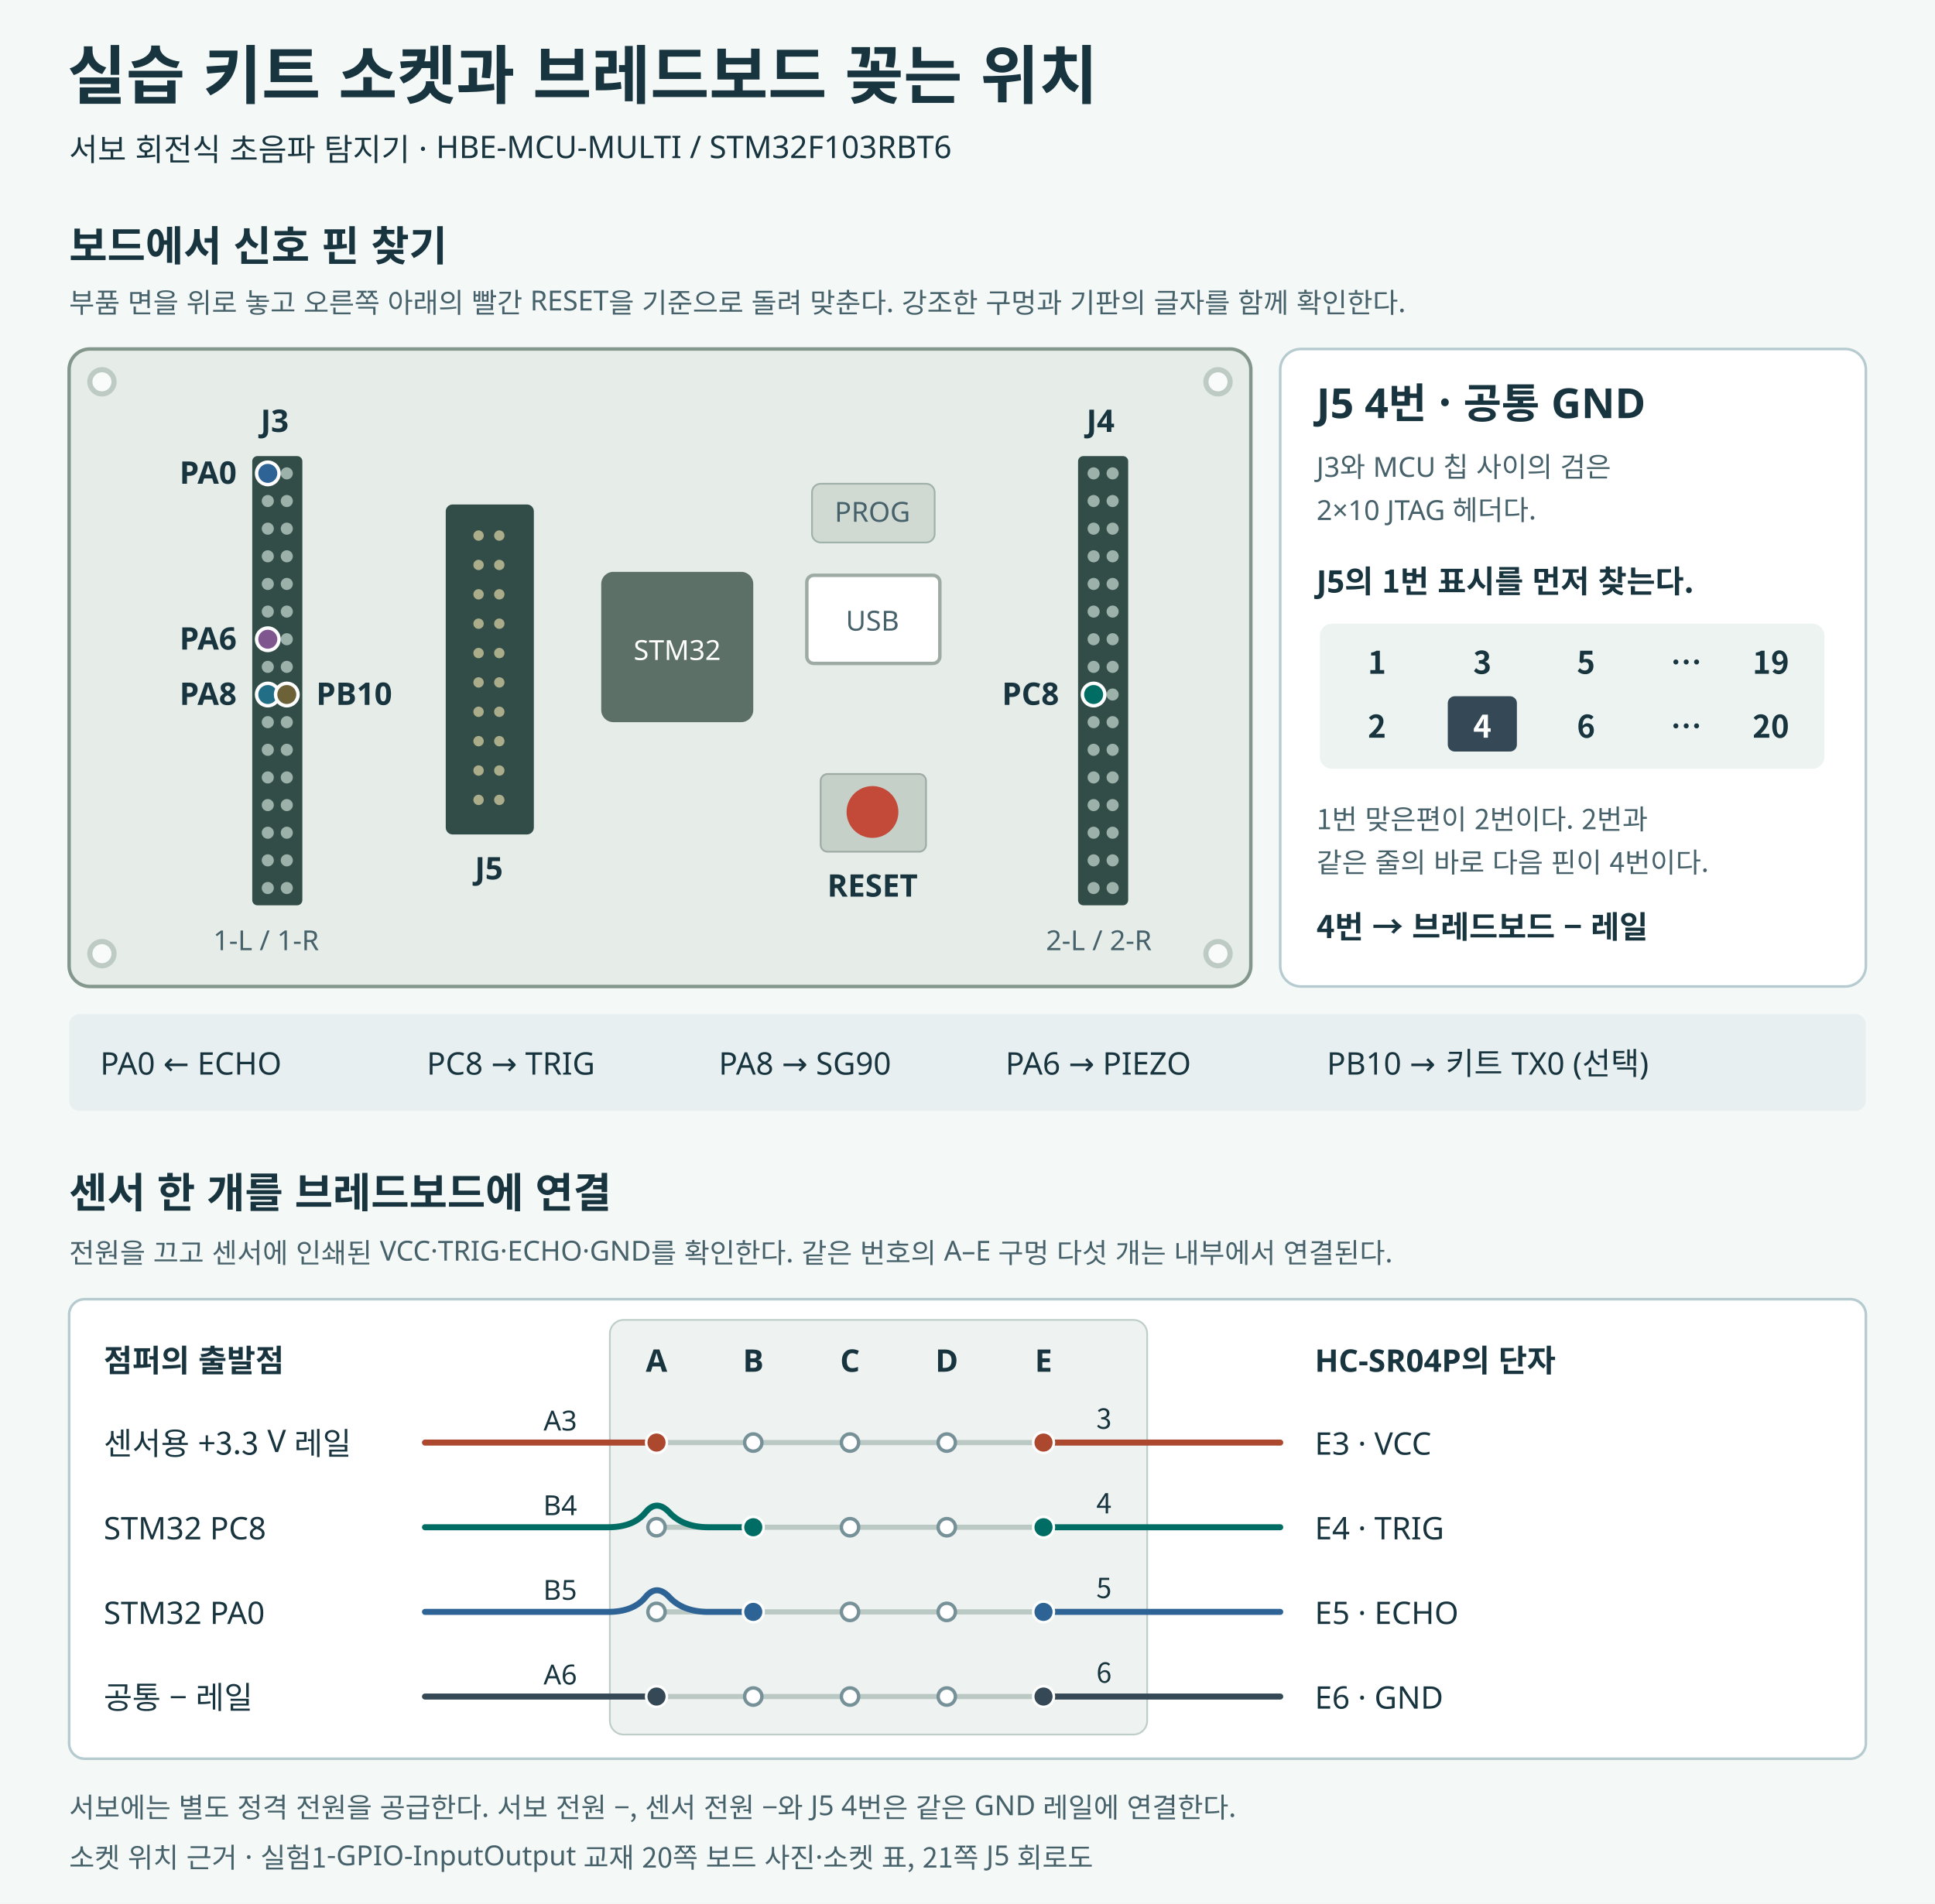
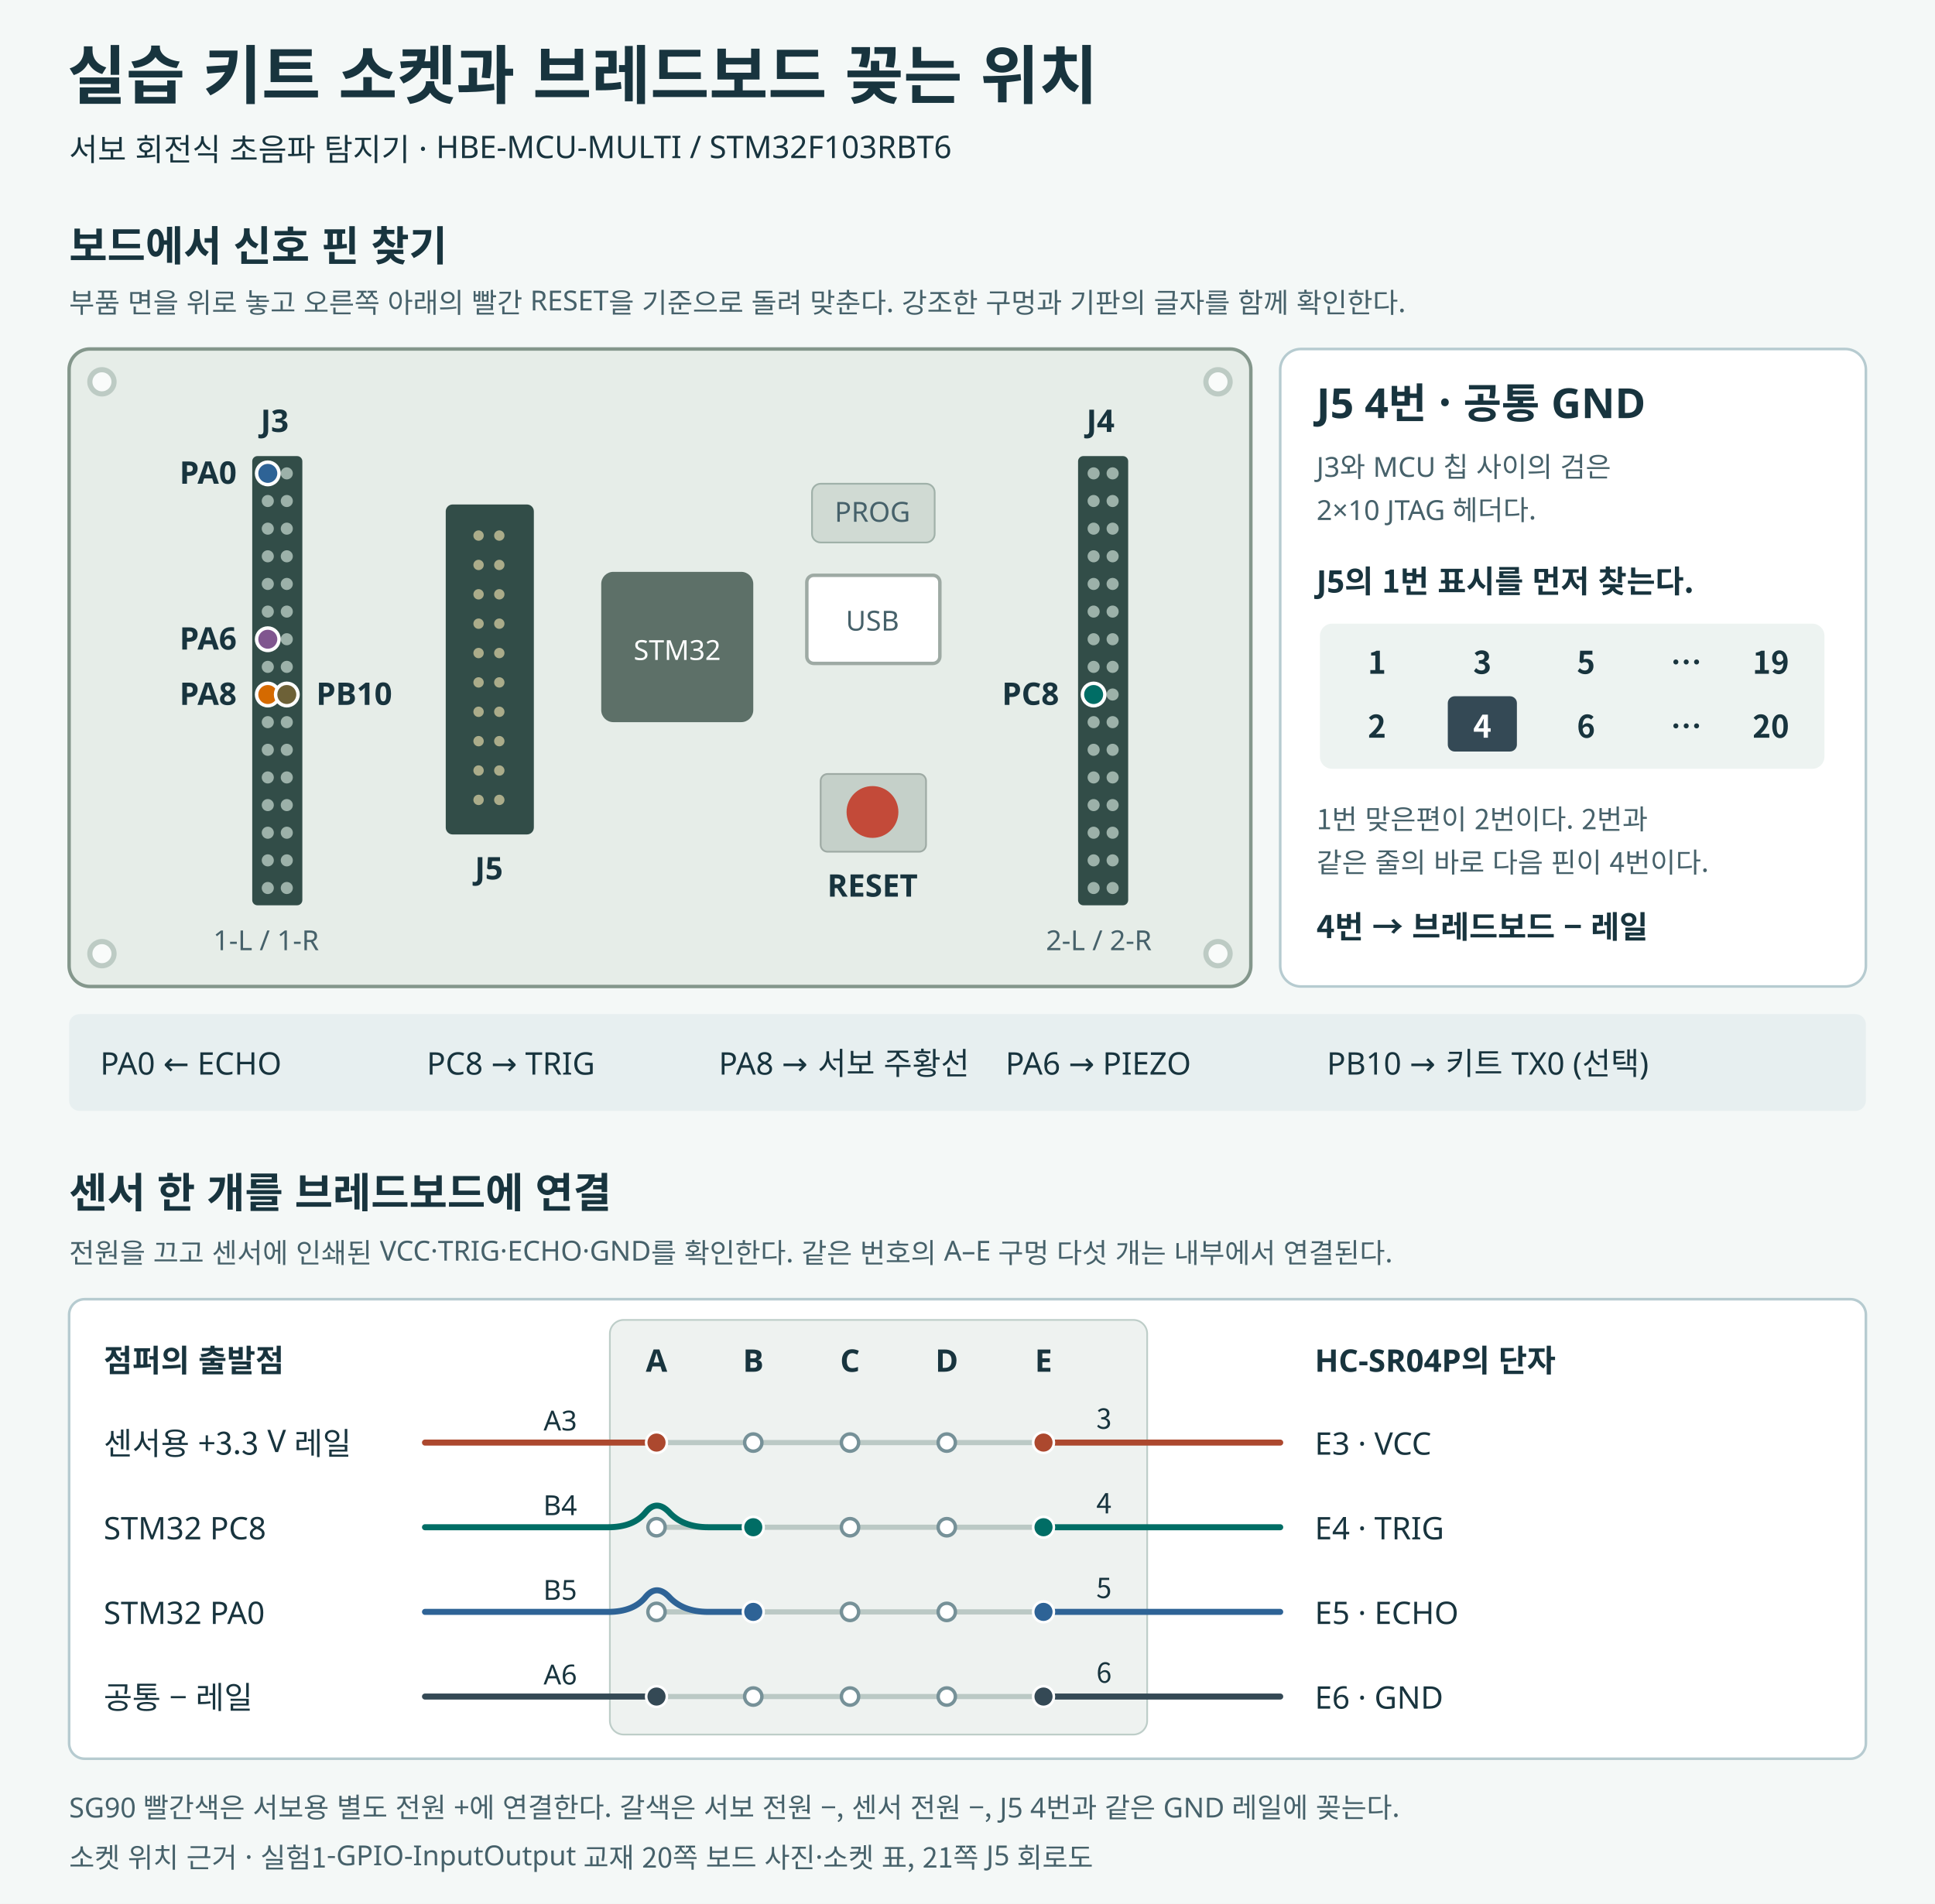
<svg xmlns="http://www.w3.org/2000/svg" width="1120" height="1102" viewBox="0 0 1120 1102" role="img" aria-labelledby="title desc" xml:lang="ko">
  <defs>
    <style>
      text { font-family: "Malgun Gothic", "Apple SD Gothic Neo", "Noto Sans KR", sans-serif; fill: #18343e; }
      .title { font-size: 37px; font-weight: 700; }
      .section { font-size: 24px; font-weight: 700; }
      .body { font-size: 18px; }
      .sm { font-size: 16px; fill: #46616a; }
      .pin { font-size: 18px; font-weight: 700; }
      .panel { fill: #fff; stroke: #b6cbd0; stroke-width: 1.5; }
    </style>
    <g id="pair">
      <circle cx="0" cy="0" r="3.5" />
      <circle cx="11" cy="0" r="3.5" />
    </g>
    <g id="pairjtag">
      <circle cx="0" cy="0" r="3" />
      <circle cx="12" cy="0" r="3" />
    </g>
    <g id="holes" stroke="#769198" fill="#fff" stroke-width="2">
      <circle cx="0" cy="0" r="5" />
      <circle cx="56" cy="0" r="5" />
      <circle cx="112" cy="0" r="5" />
      <circle cx="168" cy="0" r="5" />
      <circle cx="224" cy="0" r="5" />
    </g>
  </defs>
  <rect width="1120" height="1102" fill="#f4f8f7" />
  <text x="39" y="57" class="title">실습 키트 소켓과 브레드보드 꽂는 위치</text>
  <text x="40" y="93" class="body">서보 회전식 초음파 탐지기 · HBE-MCU-MULTI / STM32F103RBT6</text>
  <text x="40" y="151" class="section">보드에서 신호 핀 찾기</text>
  <text x="40" y="181" class="sm">부품 면을 위로 놓고 오른쪽 아래의 빨간 RESET을 기준으로 돌려 맞춘다. 강조한 구멍과 기판의 글자를 함께 확인한다.</text>
  <rect x="40" y="202" width="684" height="369" rx="12" fill="#e6ede8" stroke="#84978c" stroke-width="2" />
  <g fill="#f9fbfa" stroke="#bdcbc4" stroke-width="3">
    <circle cx="59" cy="221" r="7" />
    <circle cx="705" cy="221" r="7" />
    <circle cx="59" cy="552" r="7" />
    <circle cx="705" cy="552" r="7" />
  </g>
  <text x="159" y="250" class="pin" text-anchor="middle">J3</text>
  <text x="637" y="250" class="pin" text-anchor="middle">J4</text>
  <rect x="146" y="264" width="29" height="260" rx="3" fill="#324d48" />
  <rect x="624" y="264" width="29" height="260" rx="3" fill="#324d48" />
  <g fill="#9cb1a9">
    <use href="#pair" x="155" y="274" />
    <use href="#pair" x="155" y="290" />
    <use href="#pair" x="155" y="306" />
    <use href="#pair" x="155" y="322" />
    <use href="#pair" x="155" y="338" />
    <use href="#pair" x="155" y="354" />
    <use href="#pair" x="155" y="370" />
    <use href="#pair" x="155" y="386" />
    <use href="#pair" x="155" y="402" />
    <use href="#pair" x="155" y="418" />
    <use href="#pair" x="155" y="434" />
    <use href="#pair" x="155" y="450" />
    <use href="#pair" x="155" y="466" />
    <use href="#pair" x="155" y="482" />
    <use href="#pair" x="155" y="498" />
    <use href="#pair" x="155" y="514" />
    <use href="#pair" x="633" y="274" />
    <use href="#pair" x="633" y="290" />
    <use href="#pair" x="633" y="306" />
    <use href="#pair" x="633" y="322" />
    <use href="#pair" x="633" y="338" />
    <use href="#pair" x="633" y="354" />
    <use href="#pair" x="633" y="370" />
    <use href="#pair" x="633" y="386" />
    <use href="#pair" x="633" y="402" />
    <use href="#pair" x="633" y="418" />
    <use href="#pair" x="633" y="434" />
    <use href="#pair" x="633" y="450" />
    <use href="#pair" x="633" y="466" />
    <use href="#pair" x="633" y="482" />
    <use href="#pair" x="633" y="498" />
    <use href="#pair" x="633" y="514" />
  </g>
  <g stroke="#fff" stroke-width="2">
    <circle cx="155" cy="274" r="6.5" fill="#2e6396" />
    <circle cx="155" cy="370" r="6.5" fill="#80568f" />
-     <circle cx="155" cy="402" r="6.5" fill="#226e87" />
+     <circle cx="155" cy="402" r="6.5" fill="#d56a00" />
    <circle cx="166" cy="402" r="6.5" fill="#6d6137" />
    <circle cx="633" cy="402" r="6.5" fill="#006d65" />
  </g>
  <g class="pin" text-anchor="end">
    <text x="137" y="280">PA0</text>
    <text x="137" y="376">PA6</text>
    <text x="137" y="408">PA8</text>
    <text x="613" y="408">PC8</text>
  </g>
  <text x="183" y="408" class="pin">PB10</text>
  <text x="154" y="550" class="sm" text-anchor="middle">1-L / 1-R</text>
  <text x="636" y="550" class="sm" text-anchor="middle">2-L / 2-R</text>
  <rect x="258" y="292" width="51" height="191" rx="4" fill="#324d48" />
  <g fill="#abac8a">
    <use href="#pairjtag" x="277" y="310" />
    <use href="#pairjtag" x="277" y="327" />
    <use href="#pairjtag" x="277" y="344" />
    <use href="#pairjtag" x="277" y="361" />
    <use href="#pairjtag" x="277" y="378" />
    <use href="#pairjtag" x="277" y="395" />
    <use href="#pairjtag" x="277" y="412" />
    <use href="#pairjtag" x="277" y="429" />
    <use href="#pairjtag" x="277" y="446" />
    <use href="#pairjtag" x="277" y="463" />
  </g>
  <text x="283" y="509" class="pin" text-anchor="middle">J5</text>
  <rect x="348" y="331" width="88" height="87" rx="7" fill="#5d7068" />
  <text x="392" y="382" font-size="16" text-anchor="middle" style="fill:white">STM32</text>
  <rect x="470" y="280" width="71" height="34" rx="5" fill="#d0dad3" stroke="#a0b1a9" />
  <text x="505" y="302" class="sm" text-anchor="middle">PROG</text>
  <rect x="467" y="333" width="77" height="51" rx="4" fill="white" stroke="#9eaaa4" stroke-width="2" />
  <text x="505" y="365" class="sm" text-anchor="middle">USB</text>
  <rect x="475" y="448" width="61" height="45" rx="4" fill="#c5d0c9" stroke="#9eaaa4" />
  <circle cx="505" cy="470" r="15" fill="#c34a39" />
  <text x="505" y="519" class="pin" text-anchor="middle">RESET</text>
  <rect x="741" y="202" width="339" height="369" rx="12" class="panel" />
  <text x="762" y="242" class="section">J5 4번 · 공통 GND</text>
  <text x="762" y="276" class="sm">J3와 MCU 칩 사이의 검은</text>
  <text x="762" y="301" class="sm">2×10 JTAG 헤더다.</text>
  <text x="762" y="343" class="pin">J5의 1번 표시를 먼저 찾는다.</text>
  <rect x="764" y="361" width="292" height="84" rx="7" fill="#edf3f1" />
  <g class="pin" text-anchor="middle">
    <text x="797" y="390">1</text>
    <text x="858" y="390">3</text>
    <text x="918" y="390">5</text>
    <text x="976" y="390">⋯</text>
    <text x="1025" y="390">19</text>
    <text x="797" y="427">2</text>
    <rect x="838" y="403" width="40" height="32" rx="4" fill="#344955" />
    <text x="858" y="427" style="fill:white">4</text>
    <text x="918" y="427">6</text>
    <text x="976" y="427">⋯</text>
    <text x="1025" y="427">20</text>
  </g>
  <text x="762" y="480" class="sm">1번 맞은편이 2번이다. 2번과</text>
  <text x="762" y="505" class="sm">같은 줄의 바로 다음 핀이 4번이다.</text>
  <text x="762" y="543" class="pin">4번 → 브레드보드 − 레일</text>
  <rect x="40" y="587" width="1040" height="56" rx="6" fill="#e7eff0" />
  <text x="58" y="622" class="body">PA0 ← ECHO</text>
  <text x="247" y="622" class="body">PC8 → TRIG</text>
-   <text x="416" y="622" class="body">PA8 → SG90</text>
+   <text x="416" y="622" class="body">PA8 → 서보 주황선</text>
  <text x="582" y="622" class="body">PA6 → PIEZO</text>
  <text x="768" y="622" class="body">PB10 → 키트 TX0 (선택)</text>
  <text x="40" y="699" class="section">센서 한 개를 브레드보드에 연결</text>
  <text x="40" y="731" class="sm">전원을 끄고 센서에 인쇄된 VCC·TRIG·ECHO·GND를 확인한다. 같은 번호의 A–E 구멍 다섯 개는 내부에서 연결된다.</text>
  <rect x="40" y="752" width="1040" height="266" rx="9" class="panel" />
  <rect x="353" y="764" width="311" height="240" rx="8" fill="#eef2f0" stroke="#bdcdc8" />
  <text x="60" y="794" class="pin">점퍼의 출발점</text>
  <text x="761" y="794" class="pin">HC-SR04P의 단자</text>
  <g class="pin" text-anchor="middle">
    <text x="380" y="794">A</text>
    <text x="436" y="794">B</text>
    <text x="492" y="794">C</text>
    <text x="548" y="794">D</text>
    <text x="604" y="794">E</text>
  </g>
  <g stroke="#bbc9c5" stroke-width="3">
    <path d="M380 835 H604 M380 884 H604 M380 933 H604 M380 982 H604" />
  </g>
  <use href="#holes" x="380" y="835" />
  <use href="#holes" x="380" y="884" />
  <use href="#holes" x="380" y="933" />
  <use href="#holes" x="380" y="982" />
  <g class="body">
    <text x="60" y="842">센서용 +3.3 V 레일</text>
    <text x="60" y="891">STM32 PC8</text>
    <text x="60" y="940">STM32 PA0</text>
    <text x="60" y="989">공통 − 레일</text>
    <text x="761" y="842">E3 · VCC</text>
    <text x="761" y="891">E4 · TRIG</text>
    <text x="761" y="940">E5 · ECHO</text>
    <text x="761" y="989">E6 · GND</text>
  </g>
  <g class="sm" text-anchor="end">
    <text x="334" y="828">A3</text>
    <text x="334" y="877">B4</text>
    <text x="334" y="926">B5</text>
    <text x="334" y="975">A6</text>
  </g>
  <g class="sm" text-anchor="middle">
    <text x="639" y="827">3</text>
    <text x="639" y="876">4</text>
    <text x="639" y="925">5</text>
    <text x="639" y="974">6</text>
  </g>
  <g stroke-width="3.5" fill="none" stroke-linecap="round">
    <path d="M246 835 H380 M604 835 H741" stroke="#ac482e" />
    <path d="M246 884 H352 Q367 884 374 875 Q380 868 387 875 Q395 884 410 884 H436 M604 884 H741" stroke="#006d65" />
    <path d="M246 933 H352 Q367 933 374 924 Q380 917 387 924 Q395 933 410 933 H436 M604 933 H741" stroke="#2e6396" />
    <path d="M246 982 H380 M604 982 H741" stroke="#344955" />
  </g>
  <g stroke="white" stroke-width="1.5">
    <g fill="#ac482e">
      <circle cx="380" cy="835" r="6" />
      <circle cx="604" cy="835" r="6" />
    </g>
    <g fill="#006d65">
      <circle cx="436" cy="884" r="6" />
      <circle cx="604" cy="884" r="6" />
    </g>
    <g fill="#2e6396">
      <circle cx="436" cy="933" r="6" />
      <circle cx="604" cy="933" r="6" />
    </g>
    <g fill="#344955">
      <circle cx="380" cy="982" r="6" />
      <circle cx="604" cy="982" r="6" />
    </g>
  </g>
-   <text x="40" y="1052" class="sm">서보에는 별도 정격 전원을 공급한다. 서보 전원 −, 센서 전원 −와 J5 4번은 같은 GND 레일에 연결한다.</text>
+   <text x="40" y="1052" class="sm">SG90 빨간색은 서보용 별도 전원 +에 연결한다. 갈색은 서보 전원 −, 센서 전원 −, J5 4번과 같은 GND 레일에 꽂는다.</text>
  <text x="40" y="1081" class="sm">소켓 위치 근거 · 실험1-GPIO-InputOutput 교재 20쪽 보드 사진·소켓 표, 21쪽 J5 회로도</text>
</svg>
